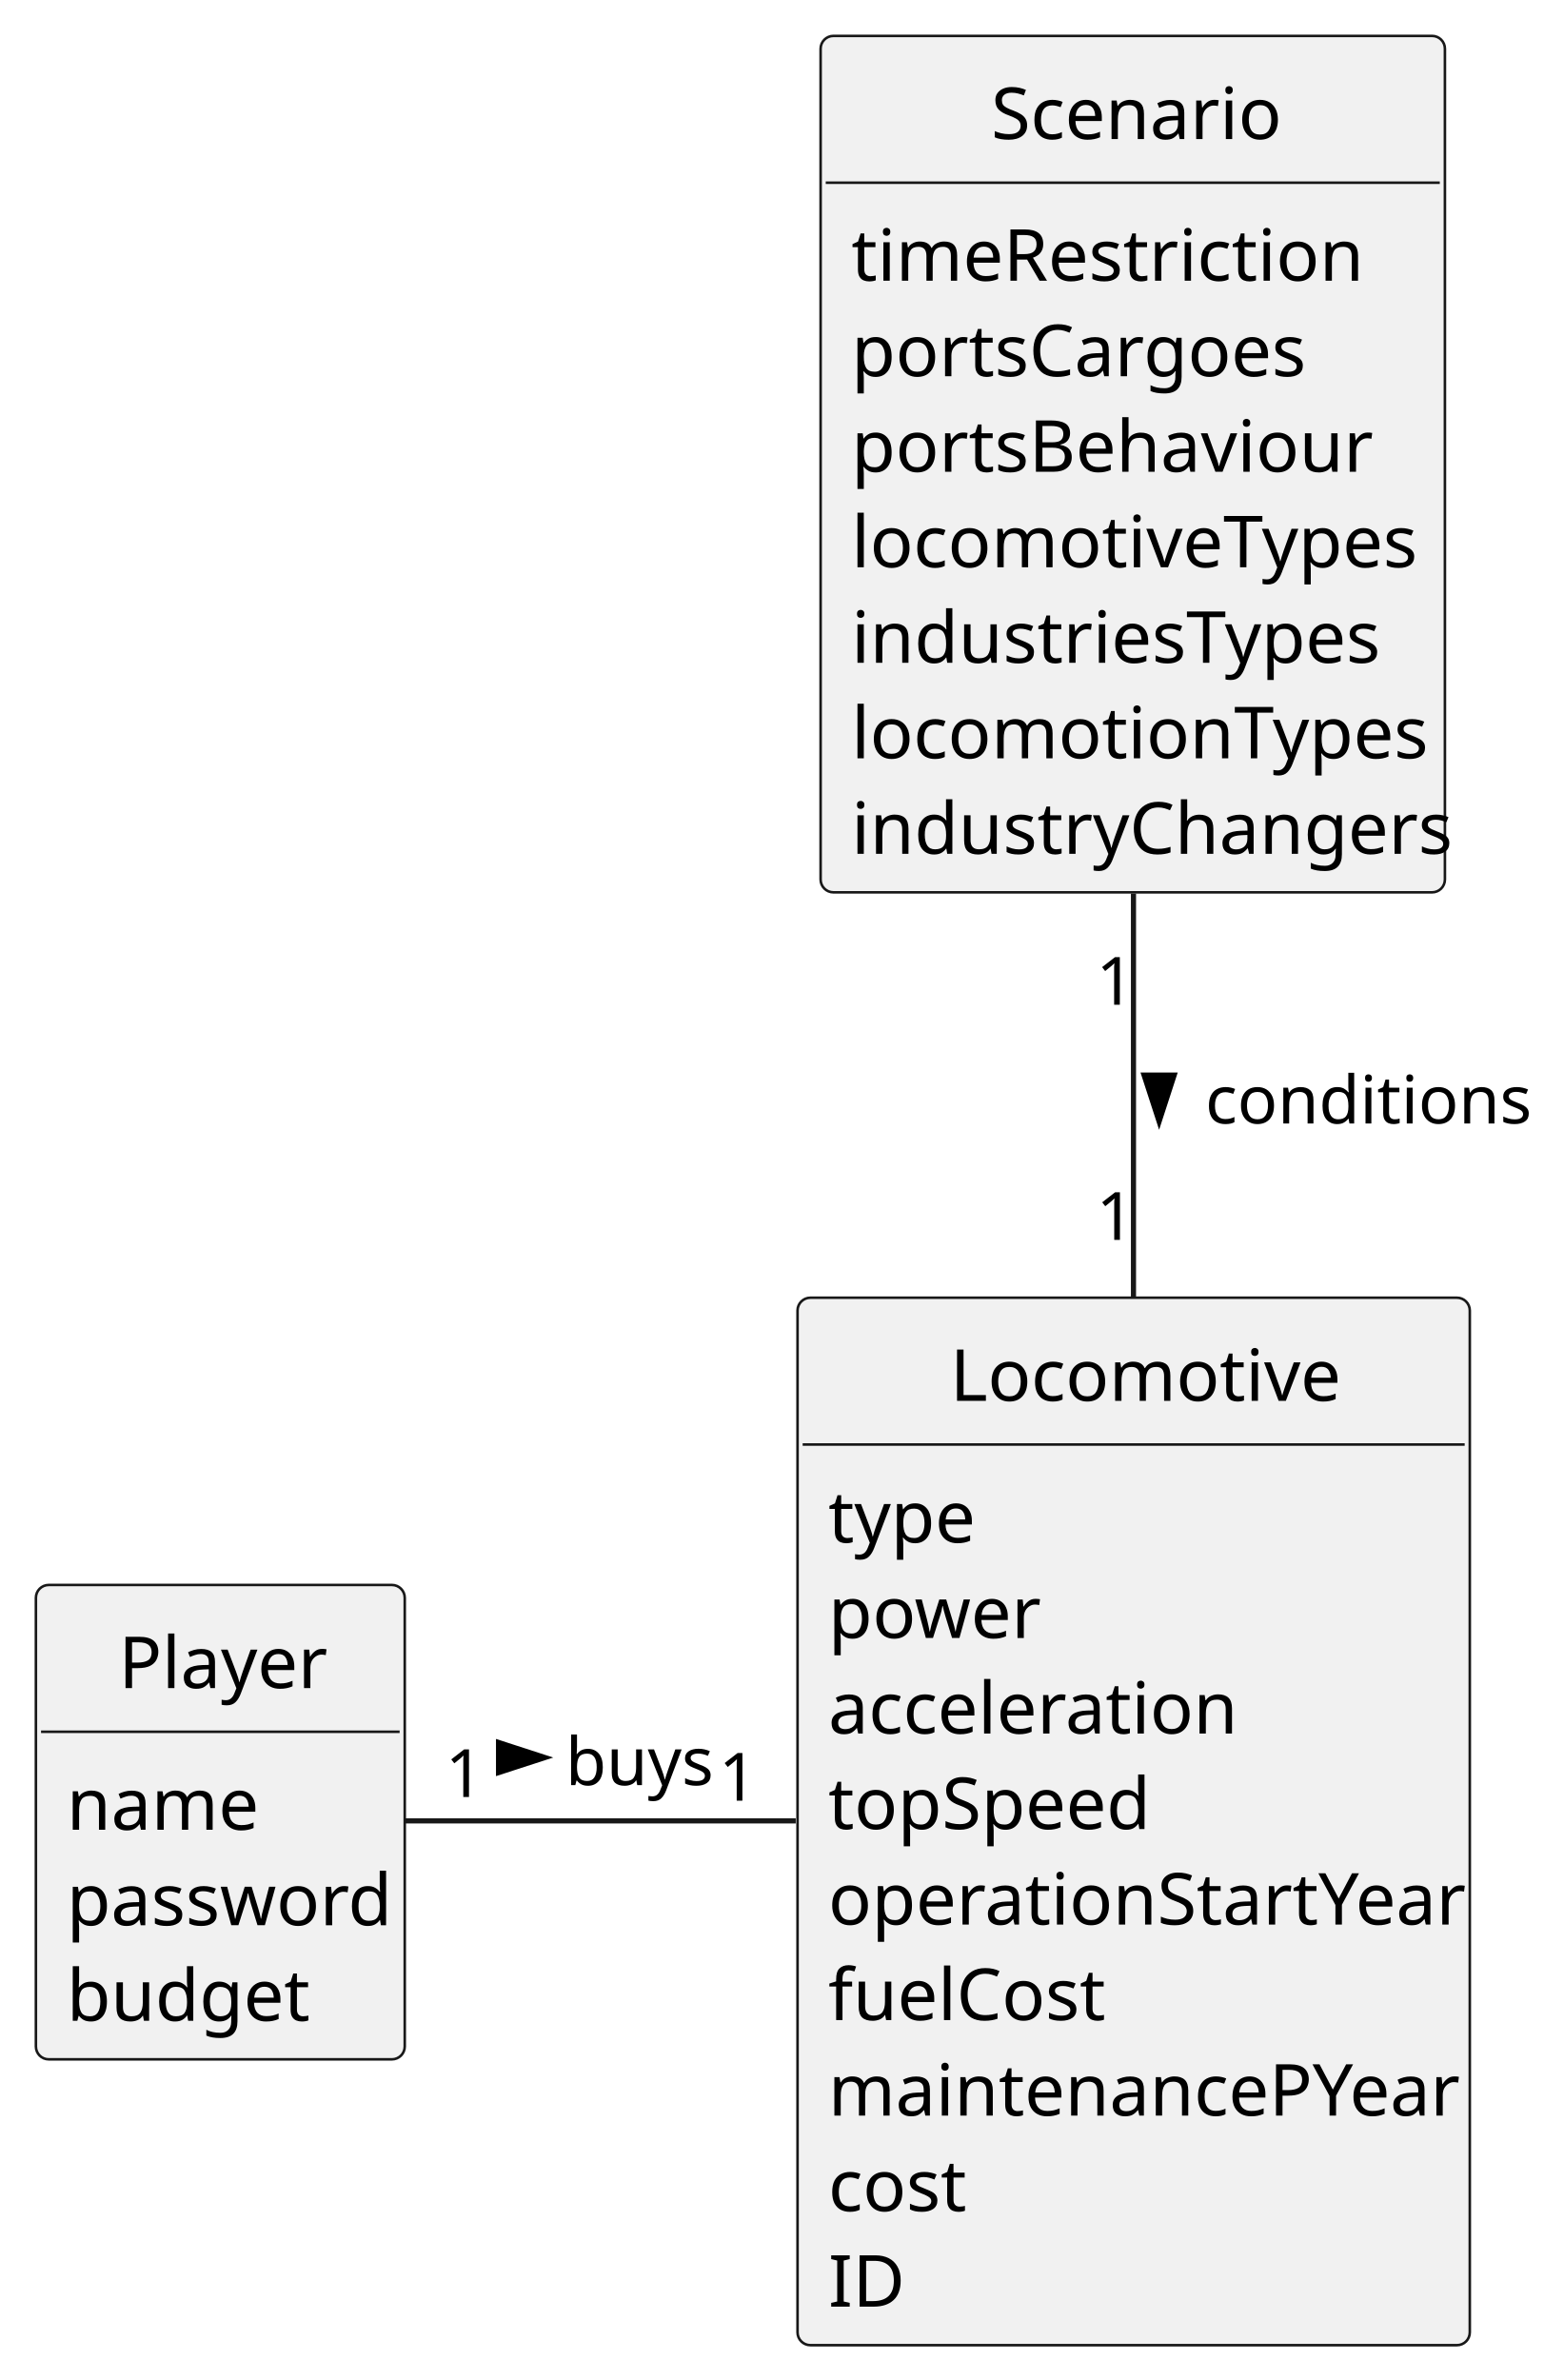
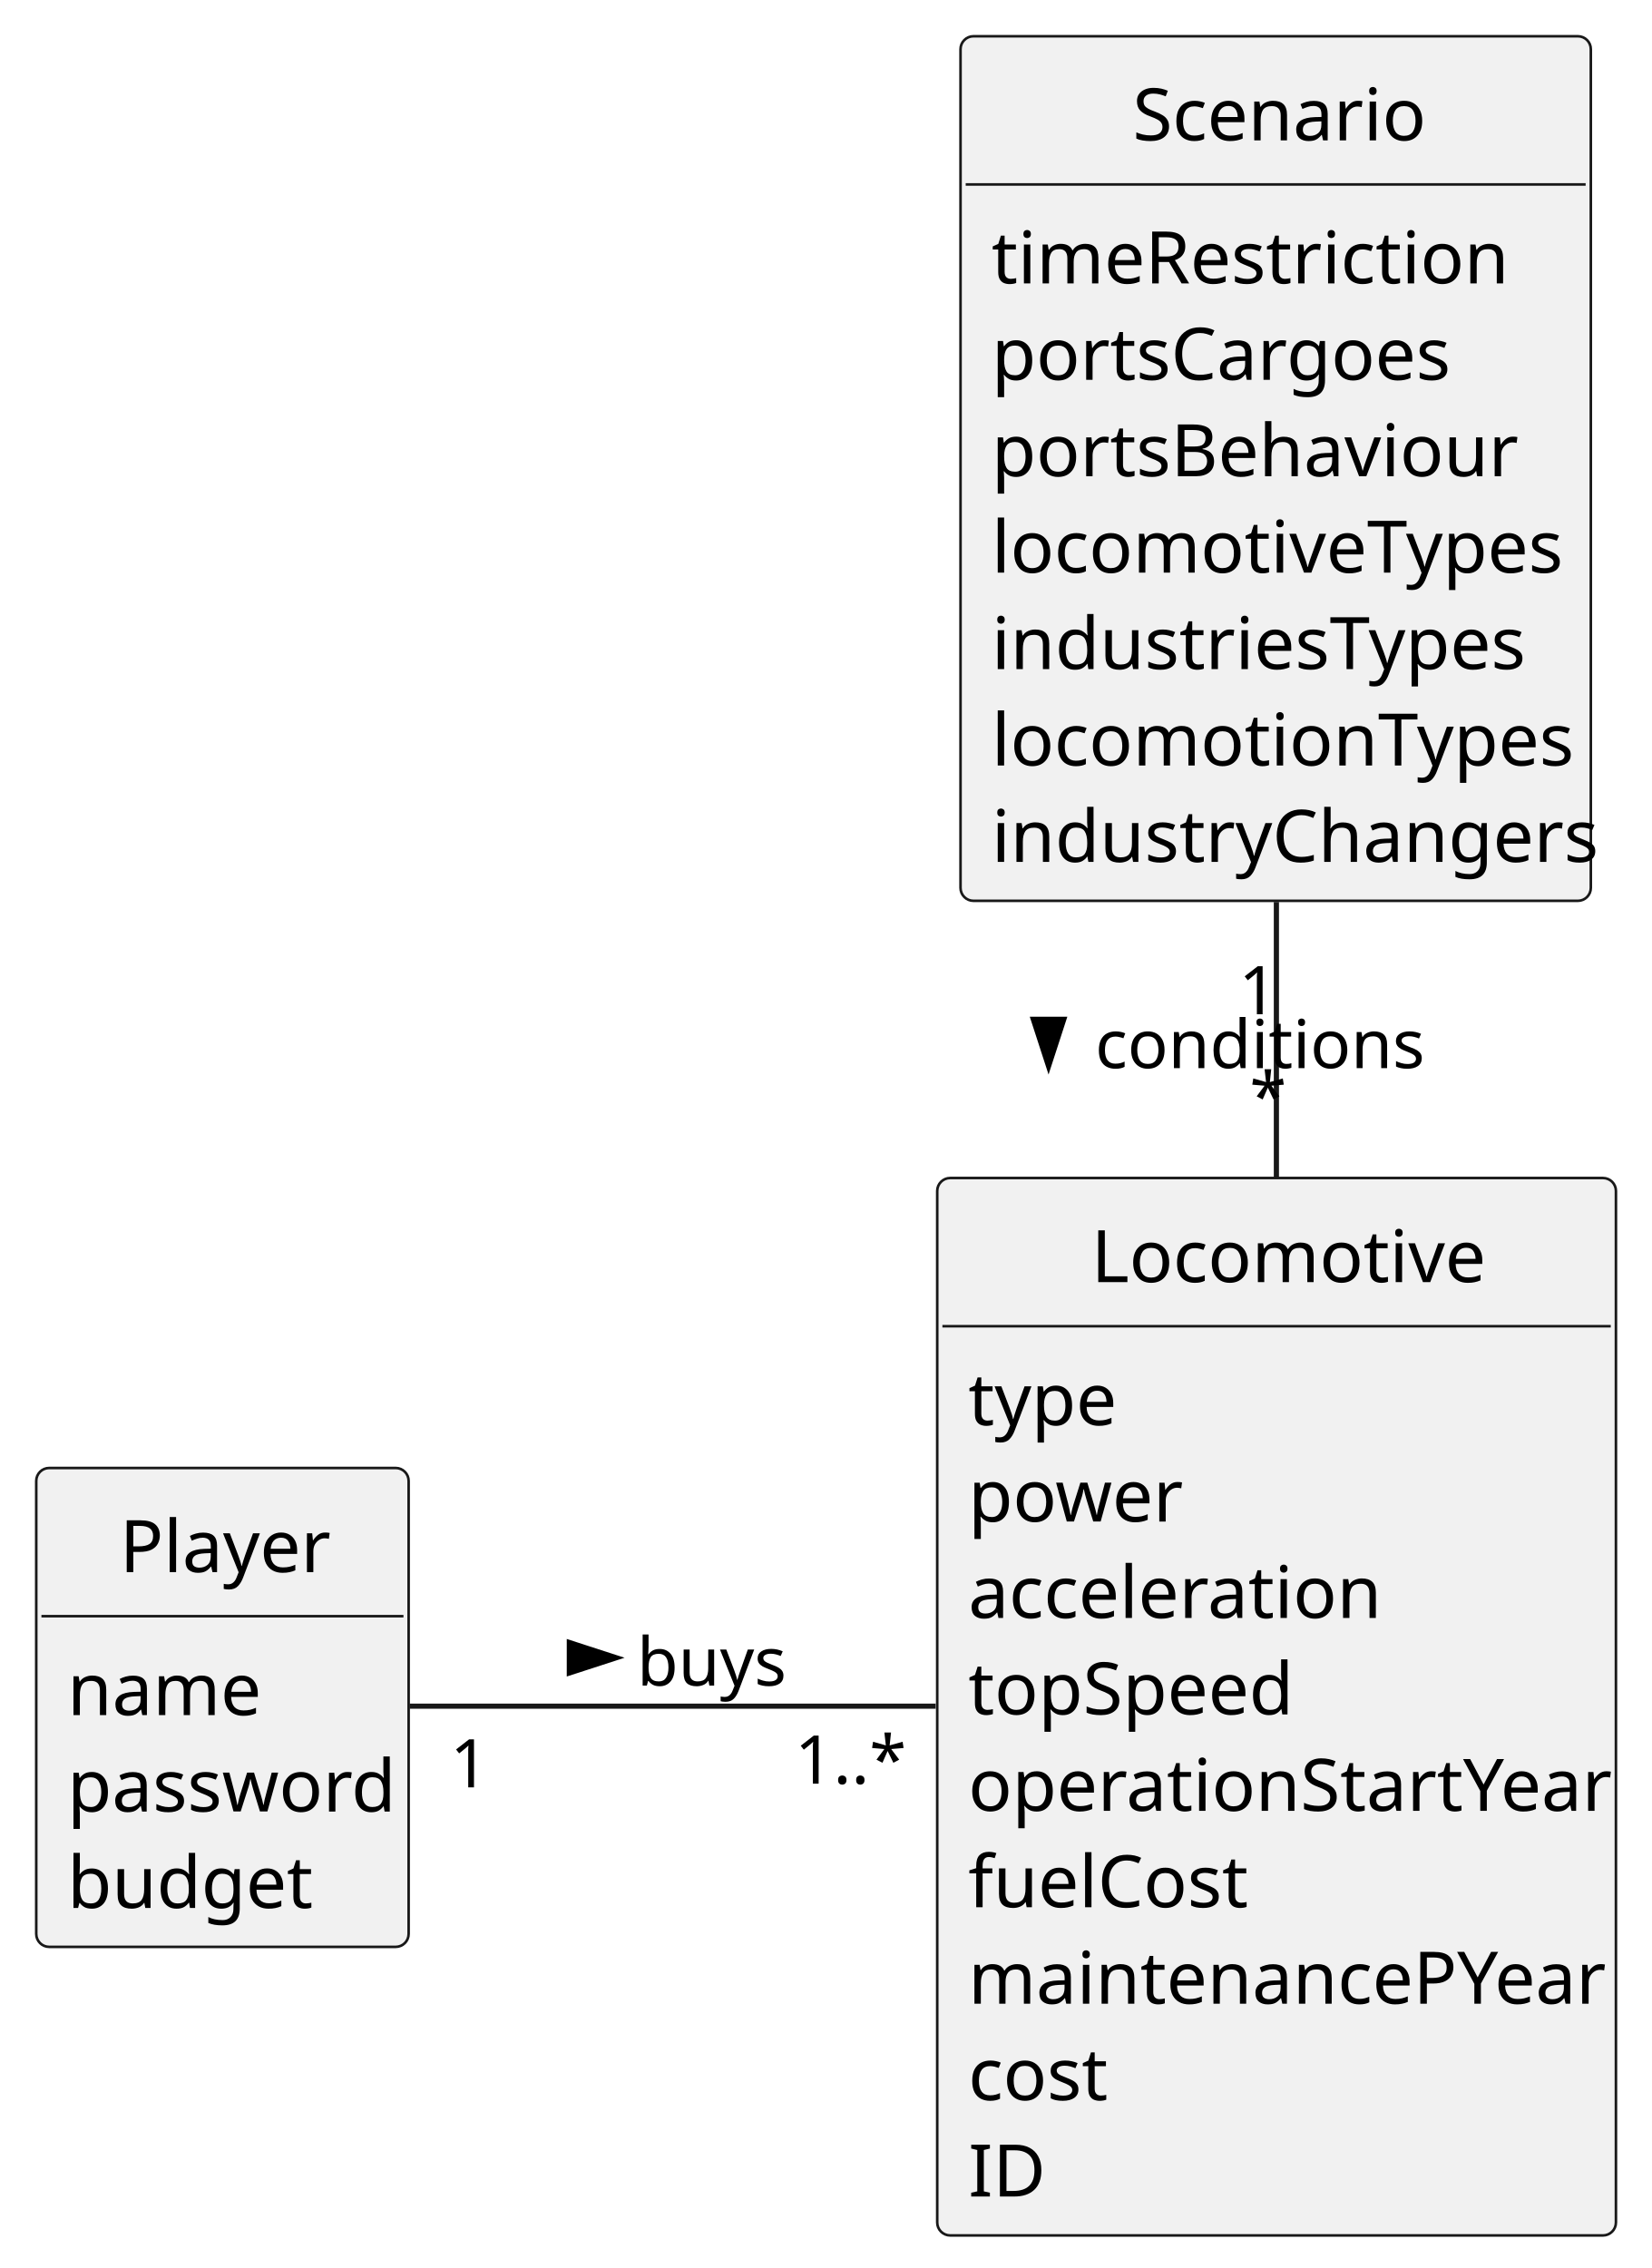
- <svg xmlns="http://www.w3.org/2000/svg" contentStyleType="text/css" height="464px" preserveAspectRatio="none" style="width:301px;height:464px;background:#FFFFFF;" version="1.1" viewBox="0 0 301 464" width="301px" zoomAndPan="magnify">
+ <svg xmlns="http://www.w3.org/2000/svg" contentStyleType="text/css" height="438px" preserveAspectRatio="none" style="width:319px;height:438px;background:#FFFFFF;" version="1.1" viewBox="0 0 319 438" width="319px" zoomAndPan="magnify">
  <defs />
  <g>
    <g id="elem_Locomotive">
-       <rect codeLine="10" fill="#F1F1F1" height="204.211" id="Locomotive" rx="2.5" ry="2.5" style="stroke:#181818;stroke-width:0.5;" width="131.075" x="155.5" y="253" />
-       <text fill="#000000" font-family="sans-serif" font-size="14" lengthAdjust="spacing" textLength="71.593" x="185.241" y="273.107">Locomotive</text>
-       <line style="stroke:#181818;stroke-width:0.5;" x1="156.5" x2="285.575" y1="281.621" y2="281.621" />
-       <text fill="#000000" font-family="sans-serif" font-size="14" lengthAdjust="spacing" textLength="26.462" x="161.5" y="300.728">type</text>
-       <text fill="#000000" font-family="sans-serif" font-size="14" lengthAdjust="spacing" textLength="38.131" x="161.5" y="319.35">power</text>
-       <text fill="#000000" font-family="sans-serif" font-size="14" lengthAdjust="spacing" textLength="75.489" x="161.5" y="337.971">acceleration</text>
-       <text fill="#000000" font-family="sans-serif" font-size="14" lengthAdjust="spacing" textLength="59.944" x="161.5" y="356.592">topSpeed</text>
-       <text fill="#000000" font-family="sans-serif" font-size="14" lengthAdjust="spacing" textLength="117.517" x="161.5" y="375.213">operationStartYear</text>
-       <text fill="#000000" font-family="sans-serif" font-size="14" lengthAdjust="spacing" textLength="51.358" x="161.5" y="393.834">fuelCost</text>
-       <text fill="#000000" font-family="sans-serif" font-size="14" lengthAdjust="spacing" textLength="119.075" x="161.5" y="412.455">maintenancePYear</text>
-       <text fill="#000000" font-family="sans-serif" font-size="14" lengthAdjust="spacing" textLength="25.676" x="161.5" y="431.076">cost</text>
-       <text fill="#000000" font-family="sans-serif" font-size="14" lengthAdjust="spacing" textLength="14" x="161.5" y="449.697">ID</text>
+       <rect codeLine="12" fill="#F1F1F1" height="204.211" id="Locomotive" rx="2.5" ry="2.5" style="stroke:#181818;stroke-width:0.5;" width="131.075" x="181" y="227.5" />
+       <text fill="#000000" font-family="sans-serif" font-size="14" lengthAdjust="spacing" textLength="71.593" x="210.741" y="247.607">Locomotive</text>
+       <line style="stroke:#181818;stroke-width:0.5;" x1="182" x2="311.075" y1="256.121" y2="256.121" />
+       <text fill="#000000" font-family="sans-serif" font-size="14" lengthAdjust="spacing" textLength="26.462" x="187" y="275.228">type</text>
+       <text fill="#000000" font-family="sans-serif" font-size="14" lengthAdjust="spacing" textLength="38.131" x="187" y="293.85">power</text>
+       <text fill="#000000" font-family="sans-serif" font-size="14" lengthAdjust="spacing" textLength="75.489" x="187" y="312.471">acceleration</text>
+       <text fill="#000000" font-family="sans-serif" font-size="14" lengthAdjust="spacing" textLength="59.944" x="187" y="331.092">topSpeed</text>
+       <text fill="#000000" font-family="sans-serif" font-size="14" lengthAdjust="spacing" textLength="117.517" x="187" y="349.713">operationStartYear</text>
+       <text fill="#000000" font-family="sans-serif" font-size="14" lengthAdjust="spacing" textLength="51.358" x="187" y="368.334">fuelCost</text>
+       <text fill="#000000" font-family="sans-serif" font-size="14" lengthAdjust="spacing" textLength="119.075" x="187" y="386.955">maintenancePYear</text>
+       <text fill="#000000" font-family="sans-serif" font-size="14" lengthAdjust="spacing" textLength="25.676" x="187" y="405.576">cost</text>
+       <text fill="#000000" font-family="sans-serif" font-size="14" lengthAdjust="spacing" textLength="14" x="187" y="424.197">ID</text>
    </g>
    <g id="elem_Player">
-       <rect codeLine="22" fill="#F1F1F1" height="92.484" id="Player" rx="2.5" ry="2.5" style="stroke:#181818;stroke-width:0.5;" width="71.917" x="7" y="309" />
-       <text fill="#000000" font-family="sans-serif" font-size="14" lengthAdjust="spacing" textLength="39.683" x="23.117" y="329.107">Player</text>
-       <line style="stroke:#181818;stroke-width:0.5;" x1="8" x2="77.917" y1="337.621" y2="337.621" />
-       <text fill="#000000" font-family="sans-serif" font-size="14" lengthAdjust="spacing" textLength="35.02" x="13" y="356.728">name</text>
-       <text fill="#000000" font-family="sans-serif" font-size="14" lengthAdjust="spacing" textLength="59.917" x="13" y="375.35">password</text>
-       <text fill="#000000" font-family="sans-serif" font-size="14" lengthAdjust="spacing" textLength="42.82" x="13" y="393.971">budget</text>
+       <rect codeLine="24" fill="#F1F1F1" height="92.484" id="Player" rx="2.5" ry="2.5" style="stroke:#181818;stroke-width:0.5;" width="71.917" x="7" y="283.5" />
+       <text fill="#000000" font-family="sans-serif" font-size="14" lengthAdjust="spacing" textLength="39.683" x="23.117" y="303.607">Player</text>
+       <line style="stroke:#181818;stroke-width:0.5;" x1="8" x2="77.917" y1="312.121" y2="312.121" />
+       <text fill="#000000" font-family="sans-serif" font-size="14" lengthAdjust="spacing" textLength="35.02" x="13" y="331.228">name</text>
+       <text fill="#000000" font-family="sans-serif" font-size="14" lengthAdjust="spacing" textLength="59.917" x="13" y="349.85">password</text>
+       <text fill="#000000" font-family="sans-serif" font-size="14" lengthAdjust="spacing" textLength="42.82" x="13" y="368.471">budget</text>
    </g>
    <g id="elem_Scenario">
-       <rect codeLine="29" fill="#F1F1F1" height="166.969" id="Scenario" rx="2.5" ry="2.5" style="stroke:#181818;stroke-width:0.5;" width="121.724" x="160" y="7" />
-       <text fill="#000000" font-family="sans-serif" font-size="14" lengthAdjust="spacing" textLength="55.255" x="193.234" y="27.107">Scenario</text>
-       <line style="stroke:#181818;stroke-width:0.5;" x1="161" x2="280.724" y1="35.621" y2="35.621" />
-       <text fill="#000000" font-family="sans-serif" font-size="14" lengthAdjust="spacing" textLength="92.579" x="166" y="54.728">timeRestriction</text>
-       <text fill="#000000" font-family="sans-serif" font-size="14" lengthAdjust="spacing" textLength="84.041" x="166" y="73.35">portsCargoes</text>
-       <text fill="#000000" font-family="sans-serif" font-size="14" lengthAdjust="spacing" textLength="94.165" x="166" y="91.971">portsBehaviour</text>
-       <text fill="#000000" font-family="sans-serif" font-size="14" lengthAdjust="spacing" textLength="105.041" x="166" y="110.592">locomotiveTypes</text>
-       <text fill="#000000" font-family="sans-serif" font-size="14" lengthAdjust="spacing" textLength="98.041" x="166" y="129.213">industriesTypes</text>
-       <text fill="#000000" font-family="sans-serif" font-size="14" lengthAdjust="spacing" textLength="105.827" x="166" y="147.834">locomotionTypes</text>
-       <text fill="#000000" font-family="sans-serif" font-size="14" lengthAdjust="spacing" textLength="109.724" x="166" y="166.455">industryChangers</text>
+       <rect codeLine="31" fill="#F1F1F1" height="166.969" id="Scenario" rx="2.5" ry="2.5" style="stroke:#181818;stroke-width:0.5;" width="121.724" x="185.5" y="7" />
+       <text fill="#000000" font-family="sans-serif" font-size="14" lengthAdjust="spacing" textLength="55.255" x="218.734" y="27.107">Scenario</text>
+       <line style="stroke:#181818;stroke-width:0.5;" x1="186.5" x2="306.224" y1="35.621" y2="35.621" />
+       <text fill="#000000" font-family="sans-serif" font-size="14" lengthAdjust="spacing" textLength="92.579" x="191.5" y="54.728">timeRestriction</text>
+       <text fill="#000000" font-family="sans-serif" font-size="14" lengthAdjust="spacing" textLength="84.041" x="191.5" y="73.35">portsCargoes</text>
+       <text fill="#000000" font-family="sans-serif" font-size="14" lengthAdjust="spacing" textLength="94.165" x="191.5" y="91.971">portsBehaviour</text>
+       <text fill="#000000" font-family="sans-serif" font-size="14" lengthAdjust="spacing" textLength="105.041" x="191.5" y="110.592">locomotiveTypes</text>
+       <text fill="#000000" font-family="sans-serif" font-size="14" lengthAdjust="spacing" textLength="98.041" x="191.5" y="129.213">industriesTypes</text>
+       <text fill="#000000" font-family="sans-serif" font-size="14" lengthAdjust="spacing" textLength="105.827" x="191.5" y="147.834">locomotionTypes</text>
+       <text fill="#000000" font-family="sans-serif" font-size="14" lengthAdjust="spacing" textLength="109.724" x="191.5" y="166.455">industryChangers</text>
    </g>
    <g id="link_Scenario_Locomotive">
-       <path codeLine="39" d="M221,174.2 C221,199.14 221,226.81 221,252.82 " fill="none" id="Scenario-Locomotive" style="stroke:#181818;stroke-width:1.0;" />
-       <polygon fill="#000000" points="226,218.645,228.939,209.6,223.061,209.6,226,218.645" style="stroke:#000000;stroke-width:1.0;" />
-       <text fill="#000000" font-family="sans-serif" font-size="13" lengthAdjust="spacing" textLength="58.538" x="235" y="219.028">conditions</text>
-       <text fill="#000000" font-family="sans-serif" font-size="13" lengthAdjust="spacing" textLength="7.23" x="213.731" y="195.877">1</text>
-       <text fill="#000000" font-family="sans-serif" font-size="13" lengthAdjust="spacing" textLength="7.23" x="213.749" y="241.723">1</text>
+       <path codeLine="41" d="M246.5,174.2 C246.5,191.4 246.5,209.69 246.5,227.45 " fill="none" id="Scenario-Locomotive" style="stroke:#181818;stroke-width:1.0;" />
+       <polygon fill="#000000" points="202.5,205.895,205.439,196.85,199.561,196.85,202.5,205.895" style="stroke:#000000;stroke-width:1.0;" />
+       <text fill="#000000" font-family="sans-serif" font-size="13" lengthAdjust="spacing" textLength="58.538" x="211.5" y="206.278">conditions</text>
+       <text fill="#000000" font-family="sans-serif" font-size="13" lengthAdjust="spacing" textLength="7.23" x="239.231" y="195.877">1</text>
+       <text fill="#000000" font-family="sans-serif" font-size="13" lengthAdjust="spacing" textLength="5.059" x="241.316" y="216.363">*</text>
    </g>
    <g id="link_Player_Locomotive">
-       <path codeLine="40" d="M79.02,355 C100.86,355 129.4,355 155.15,355 " fill="none" id="Player-Locomotive" style="stroke:#181818;stroke-width:1.0;" />
-       <polygon fill="#000000" points="106.25,342.646,97.205,339.707,97.205,345.584,106.25,342.646" style="stroke:#000000;stroke-width:1.0;" />
-       <text fill="#000000" font-family="sans-serif" font-size="13" lengthAdjust="spacing" textLength="27.46" x="110.25" y="348.028">buys</text>
-       <text fill="#000000" font-family="sans-serif" font-size="13" lengthAdjust="spacing" textLength="7.23" x="86.831" y="350.336">1</text>
-       <text fill="#000000" font-family="sans-serif" font-size="13" lengthAdjust="spacing" textLength="7.23" x="140.14" y="351.05">1</text>
+       <path codeLine="42" d="M79.1,329.5 C107.06,329.5 146.98,329.5 180.7,329.5 " fill="none" id="Player-Locomotive" style="stroke:#181818;stroke-width:1.0;" />
+       <polygon fill="#000000" points="119,320.146,109.955,317.207,109.955,323.084,119,320.146" style="stroke:#000000;stroke-width:1.0;" />
+       <text fill="#000000" font-family="sans-serif" font-size="13" lengthAdjust="spacing" textLength="27.46" x="123" y="325.528">buys</text>
+       <text fill="#000000" font-family="sans-serif" font-size="13" lengthAdjust="spacing" textLength="7.23" x="86.927" y="345.183">1</text>
+       <text fill="#000000" font-family="sans-serif" font-size="13" lengthAdjust="spacing" textLength="19.513" x="153.488" y="344.462">1..*</text>
    </g>
  </g>
</svg>
